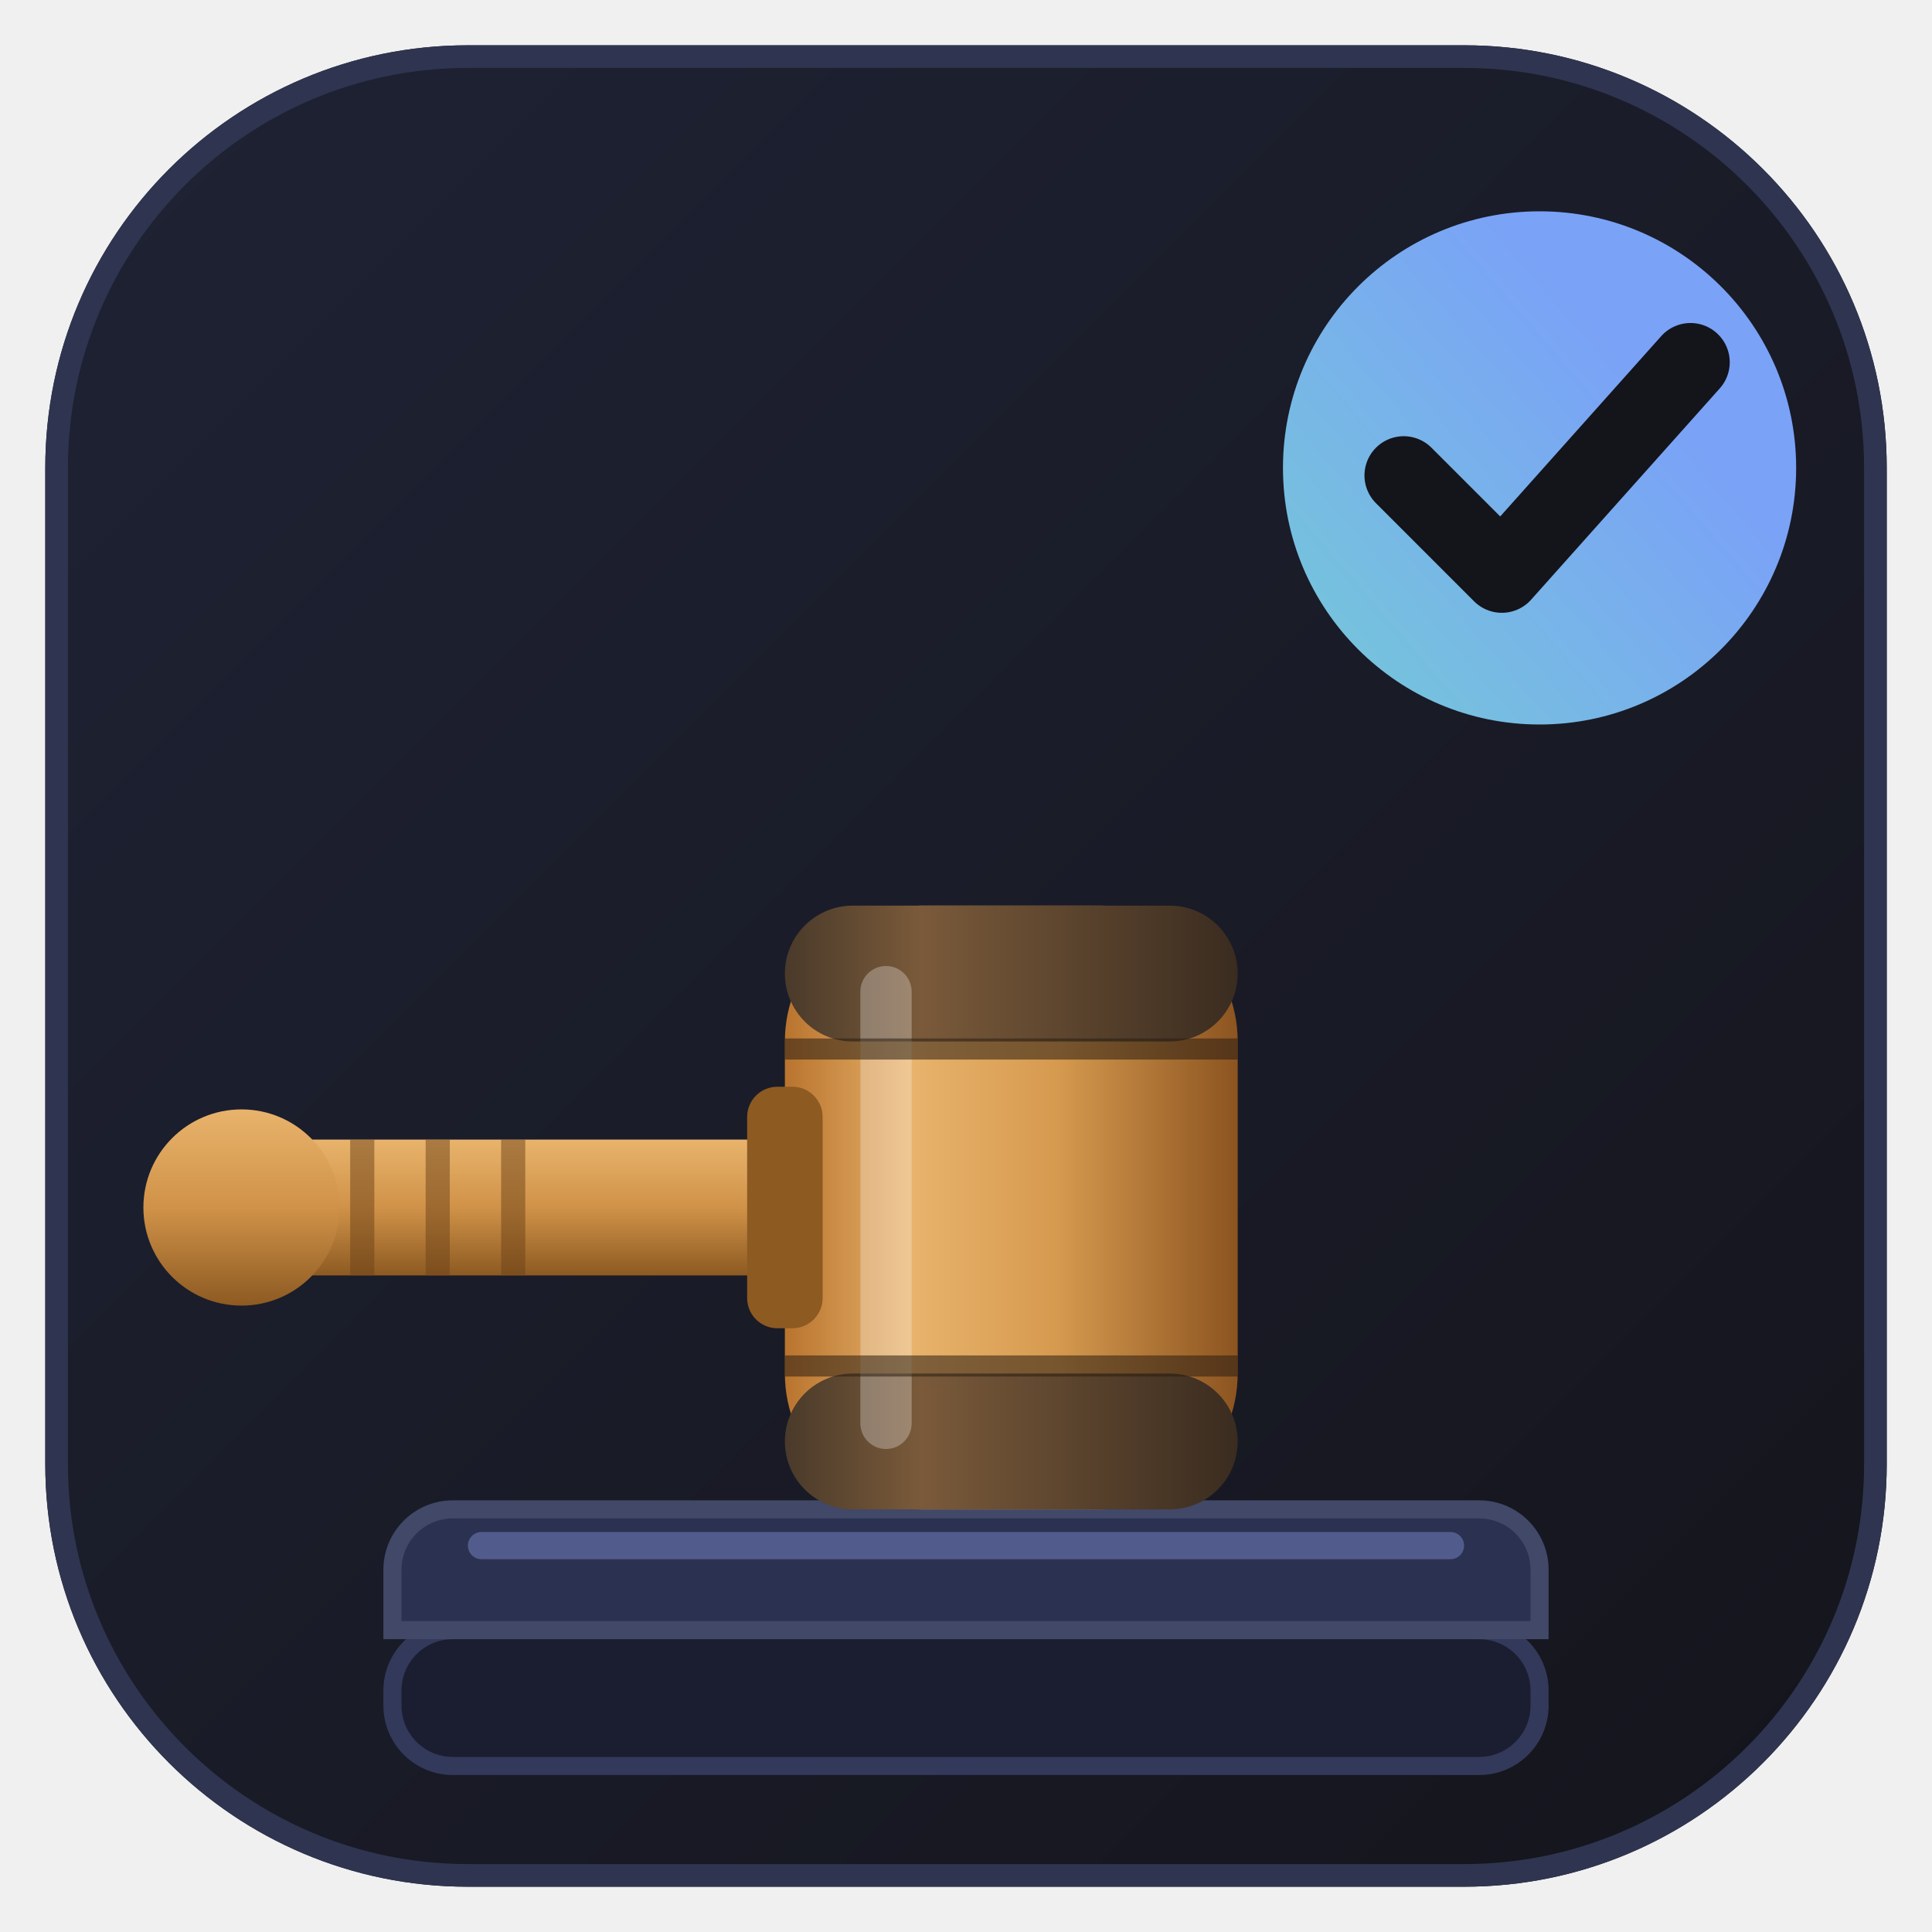
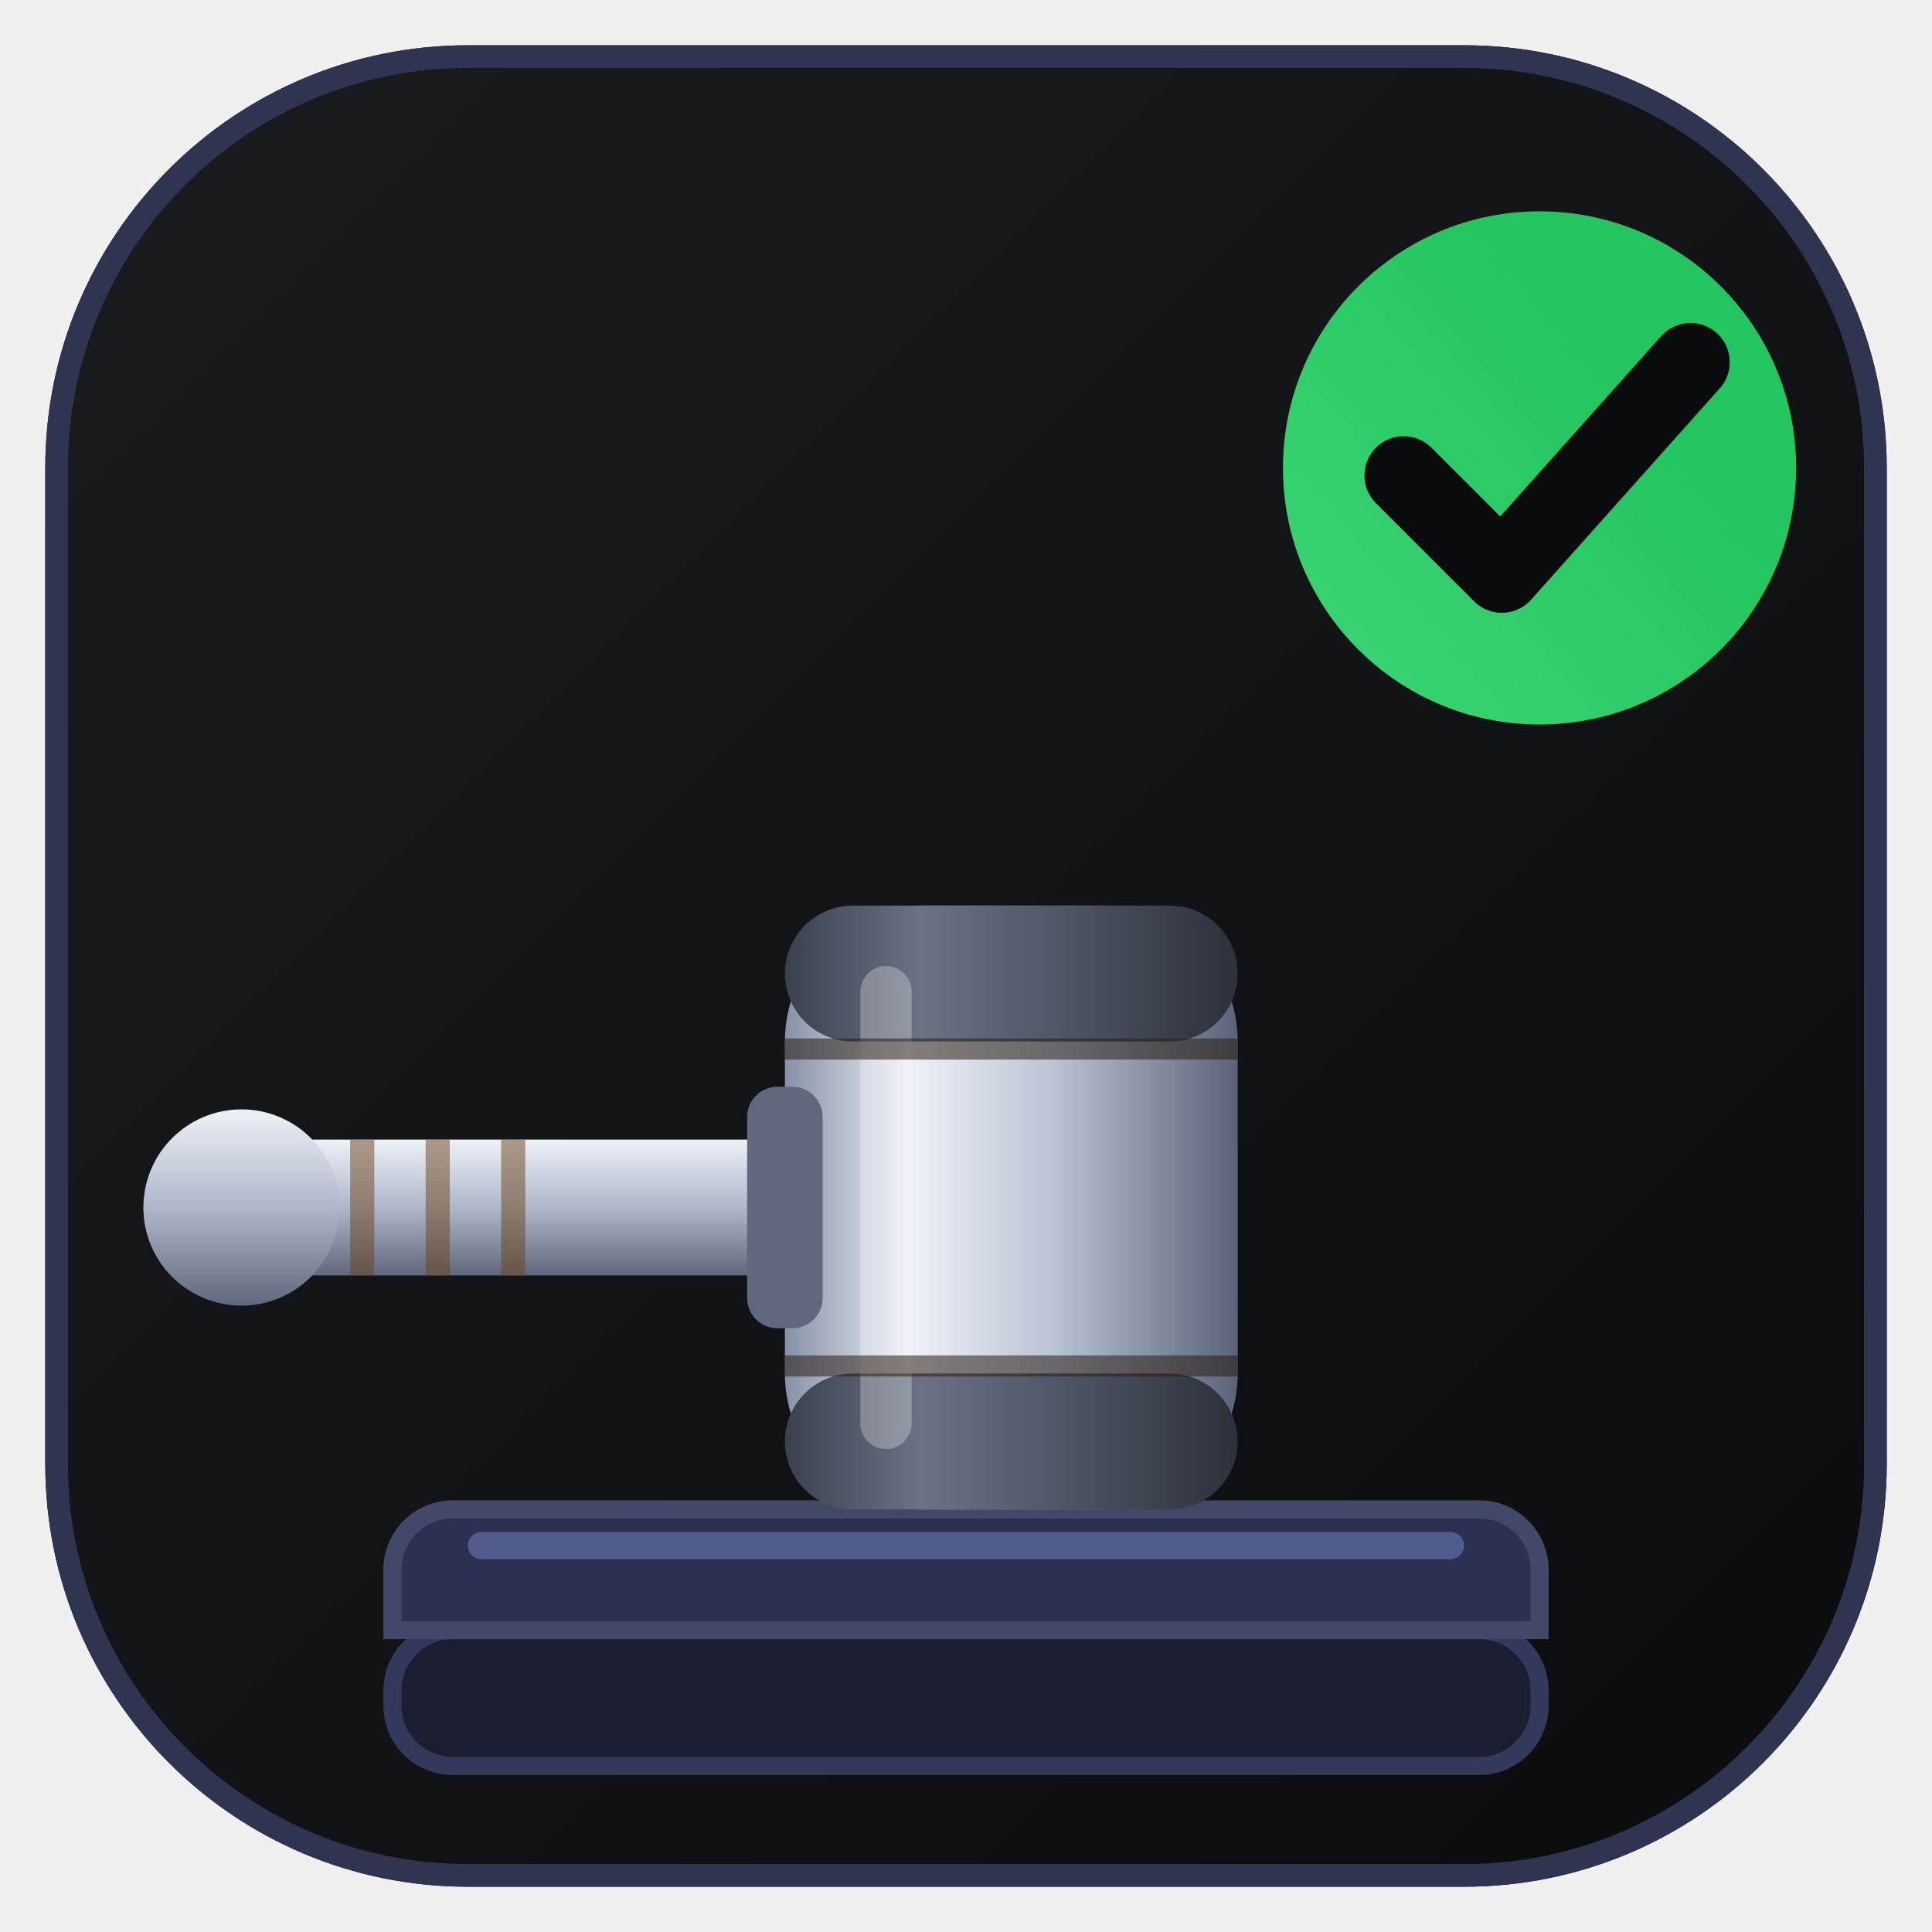
<svg xmlns="http://www.w3.org/2000/svg" viewBox="0 0 128 128" role="img" aria-label="verd: a judge's gavel gives the verdict, AC">
  <defs>
    <linearGradient id="bg" x1="0" y1="0" x2="128" y2="128" gradientUnits="userSpaceOnUse">
-       <stop offset="0" stop-color="#1f2335" />
-       <stop offset="1" stop-color="#14141b" />
+       <stop offset="0" stop-color="#1b1c20" />
+       <stop offset="1" stop-color="#0a0b0d" />
    </linearGradient>
    <linearGradient id="barrel" x1="0" y1="0" x2="1" y2="0">
-       <stop offset="0" stop-color="#b9742e" />
-       <stop offset=".28" stop-color="#e8b36c" />
-       <stop offset=".6" stop-color="#d69a4f" />
-       <stop offset="1" stop-color="#8c5420" />
+       <stop offset="0" stop-color="#8792a8" />
+       <stop offset=".28" stop-color="#eef1f7" />
+       <stop offset=".6" stop-color="#b9c2d3" />
+       <stop offset="1" stop-color="#5a6378" />
    </linearGradient>
    <linearGradient id="cap" x1="0" y1="0" x2="1" y2="0">
-       <stop offset="0" stop-color="#4a3a2a" />
-       <stop offset=".3" stop-color="#7a5a3a" />
-       <stop offset="1" stop-color="#3a2c20" />
+       <stop offset="0" stop-color="#3a404c" />
+       <stop offset=".3" stop-color="#6a7385" />
+       <stop offset="1" stop-color="#2c313b" />
    </linearGradient>
    <linearGradient id="grip" x1="0" y1="0" x2="0" y2="1">
-       <stop offset="0" stop-color="#e8b36c" />
-       <stop offset=".5" stop-color="#d09248" />
-       <stop offset="1" stop-color="#8d5a22" />
+       <stop offset="0" stop-color="#eef1f7" />
+       <stop offset=".5" stop-color="#aeb8ca" />
+       <stop offset="1" stop-color="#5f687c" />
    </linearGradient>
    <linearGradient id="ok" x1="20" y1="100" x2="108" y2="24" gradientUnits="userSpaceOnUse">
-       <stop offset="0" stop-color="#9ece6a" />
-       <stop offset=".6" stop-color="#73daca" />
-       <stop offset="1" stop-color="#7aa2f7" />
+       <stop offset="0" stop-color="#6ee7a0" />
+       <stop offset=".6" stop-color="#4ade80" />
+       <stop offset="1" stop-color="#22c55e" />
    </linearGradient>
    <filter id="blur" x="-40%" y="-40%" width="180%" height="180%">
      <feGaussianBlur stdDeviation="3" />
    </filter>
  </defs>
  <rect x="3" y="3" width="122" height="122" rx="28" fill="url(#bg)" />
  <rect x="3.75" y="3.75" width="120.5" height="120.5" rx="27.25" fill="none" stroke="#2f3550" stroke-width="1.5" />
  <g class="block">
    <rect x="26" y="108" width="76" height="9" rx="4" fill="#1b1e30" stroke="#33395a" stroke-width="1.2" />
    <path d="M30 100h68a4 4 0 0 1 4 4v4H26v-4a4 4 0 0 1 4-4z" fill="#2b3150" stroke="#414868" stroke-width="1.2" />
    <rect x="31" y="101.5" width="66" height="1.8" rx=".9" fill="#7a88c8" opacity=".5" />
  </g>
  <g class="gavel">
    <rect x="16" y="75.5" width="42" height="9" rx="4.5" fill="url(#grip)" />
    <path d="M24 75.5v9M29 75.5v9M34 75.5v9" stroke="#6b4217" stroke-width="1.6" opacity=".5" />
    <circle cx="16" cy="80" r="6.5" fill="url(#grip)" />
    <rect x="52" y="60" width="30" height="40" rx="9" fill="url(#barrel)" />
    <rect x="52" y="60" width="30" height="9" rx="4.5" fill="url(#cap)" />
    <rect x="52" y="91" width="30" height="9" rx="4.5" fill="url(#cap)" />
    <rect x="57" y="64" width="3.4" height="32" rx="1.7" fill="#fff" opacity=".28" />
    <path d="M52 69.5h30M52 90.5h30" stroke="#2a1d12" stroke-width="1.4" opacity=".55" />
-     <rect x="49.5" y="72" width="5" height="16" rx="2" fill="#8d5a22" />
+     <rect x="49.5" y="72" width="5" height="16" rx="2" fill="#5f687c" />
  </g>
  <g class="badge">
    <circle cx="102" cy="31" r="17" fill="url(#ok)" />
-     <path d="M93 31.5l6.5 6.5L112 24" fill="none" stroke="#14141b" stroke-width="5.2" stroke-linecap="round" stroke-linejoin="round" />
+     <path d="M93 31.5l6.5 6.5L112 24" fill="none" stroke="#0a0b0d" stroke-width="5.2" stroke-linecap="round" stroke-linejoin="round" />
  </g>
</svg>
